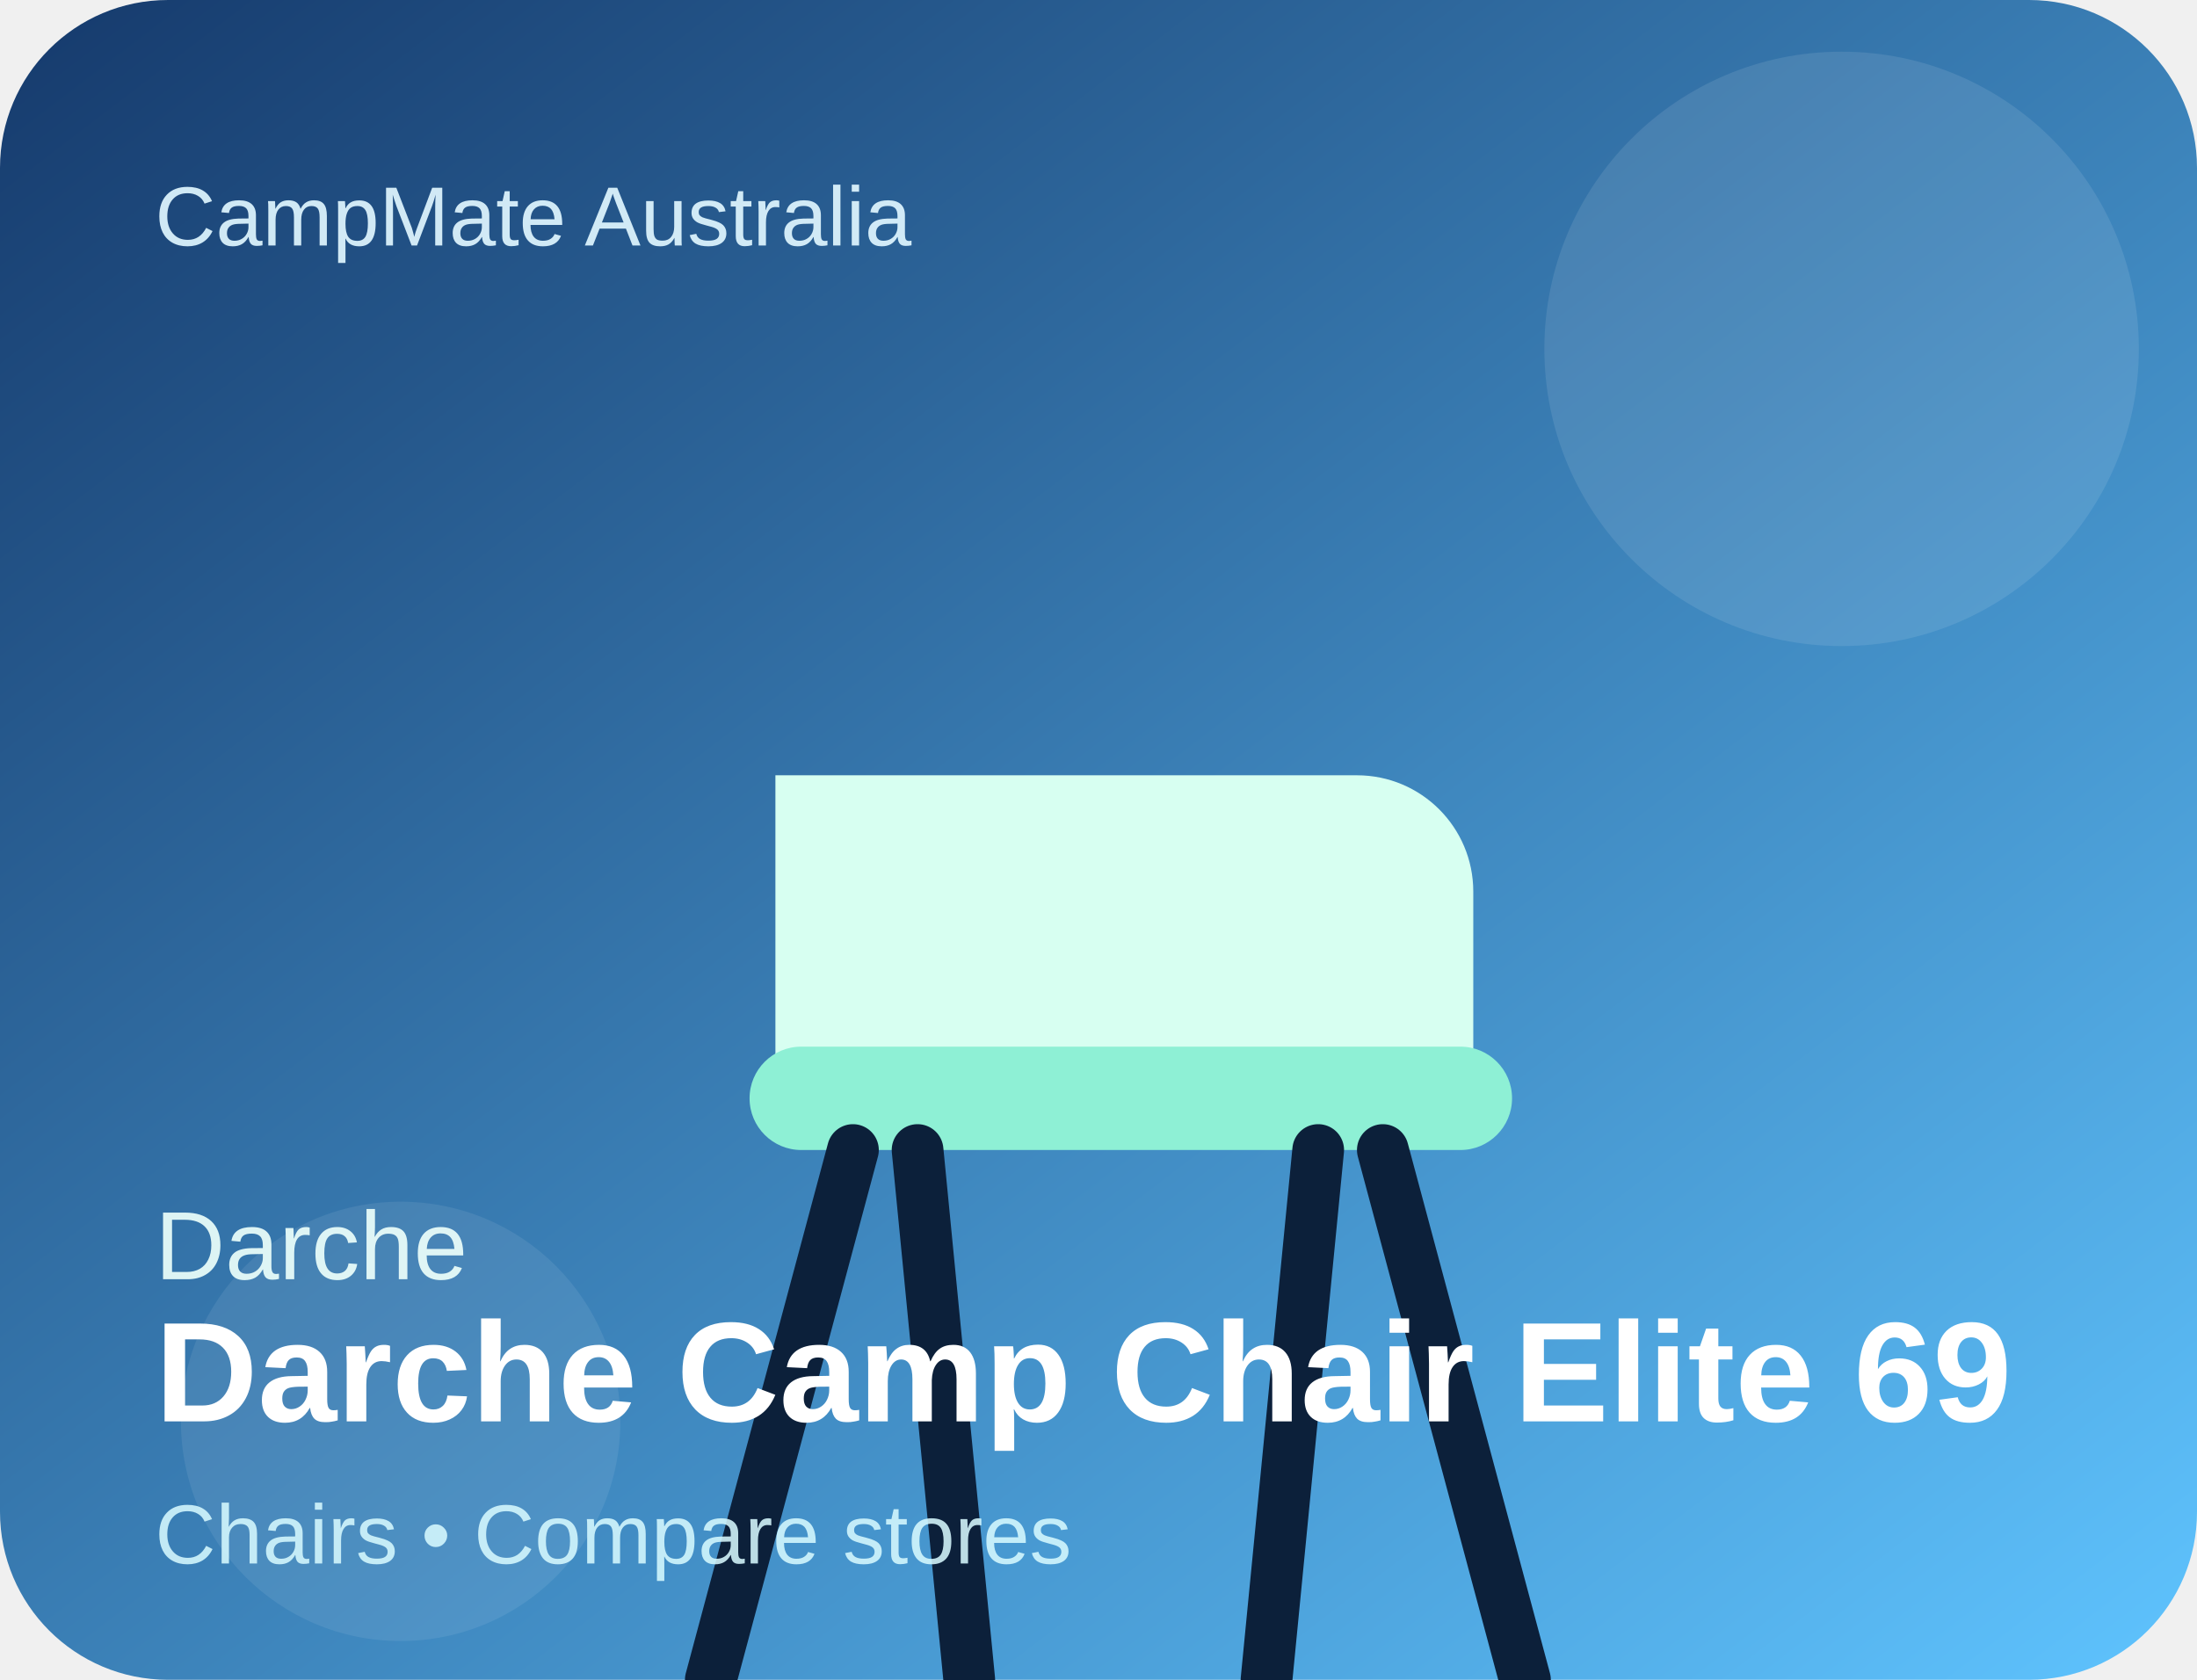
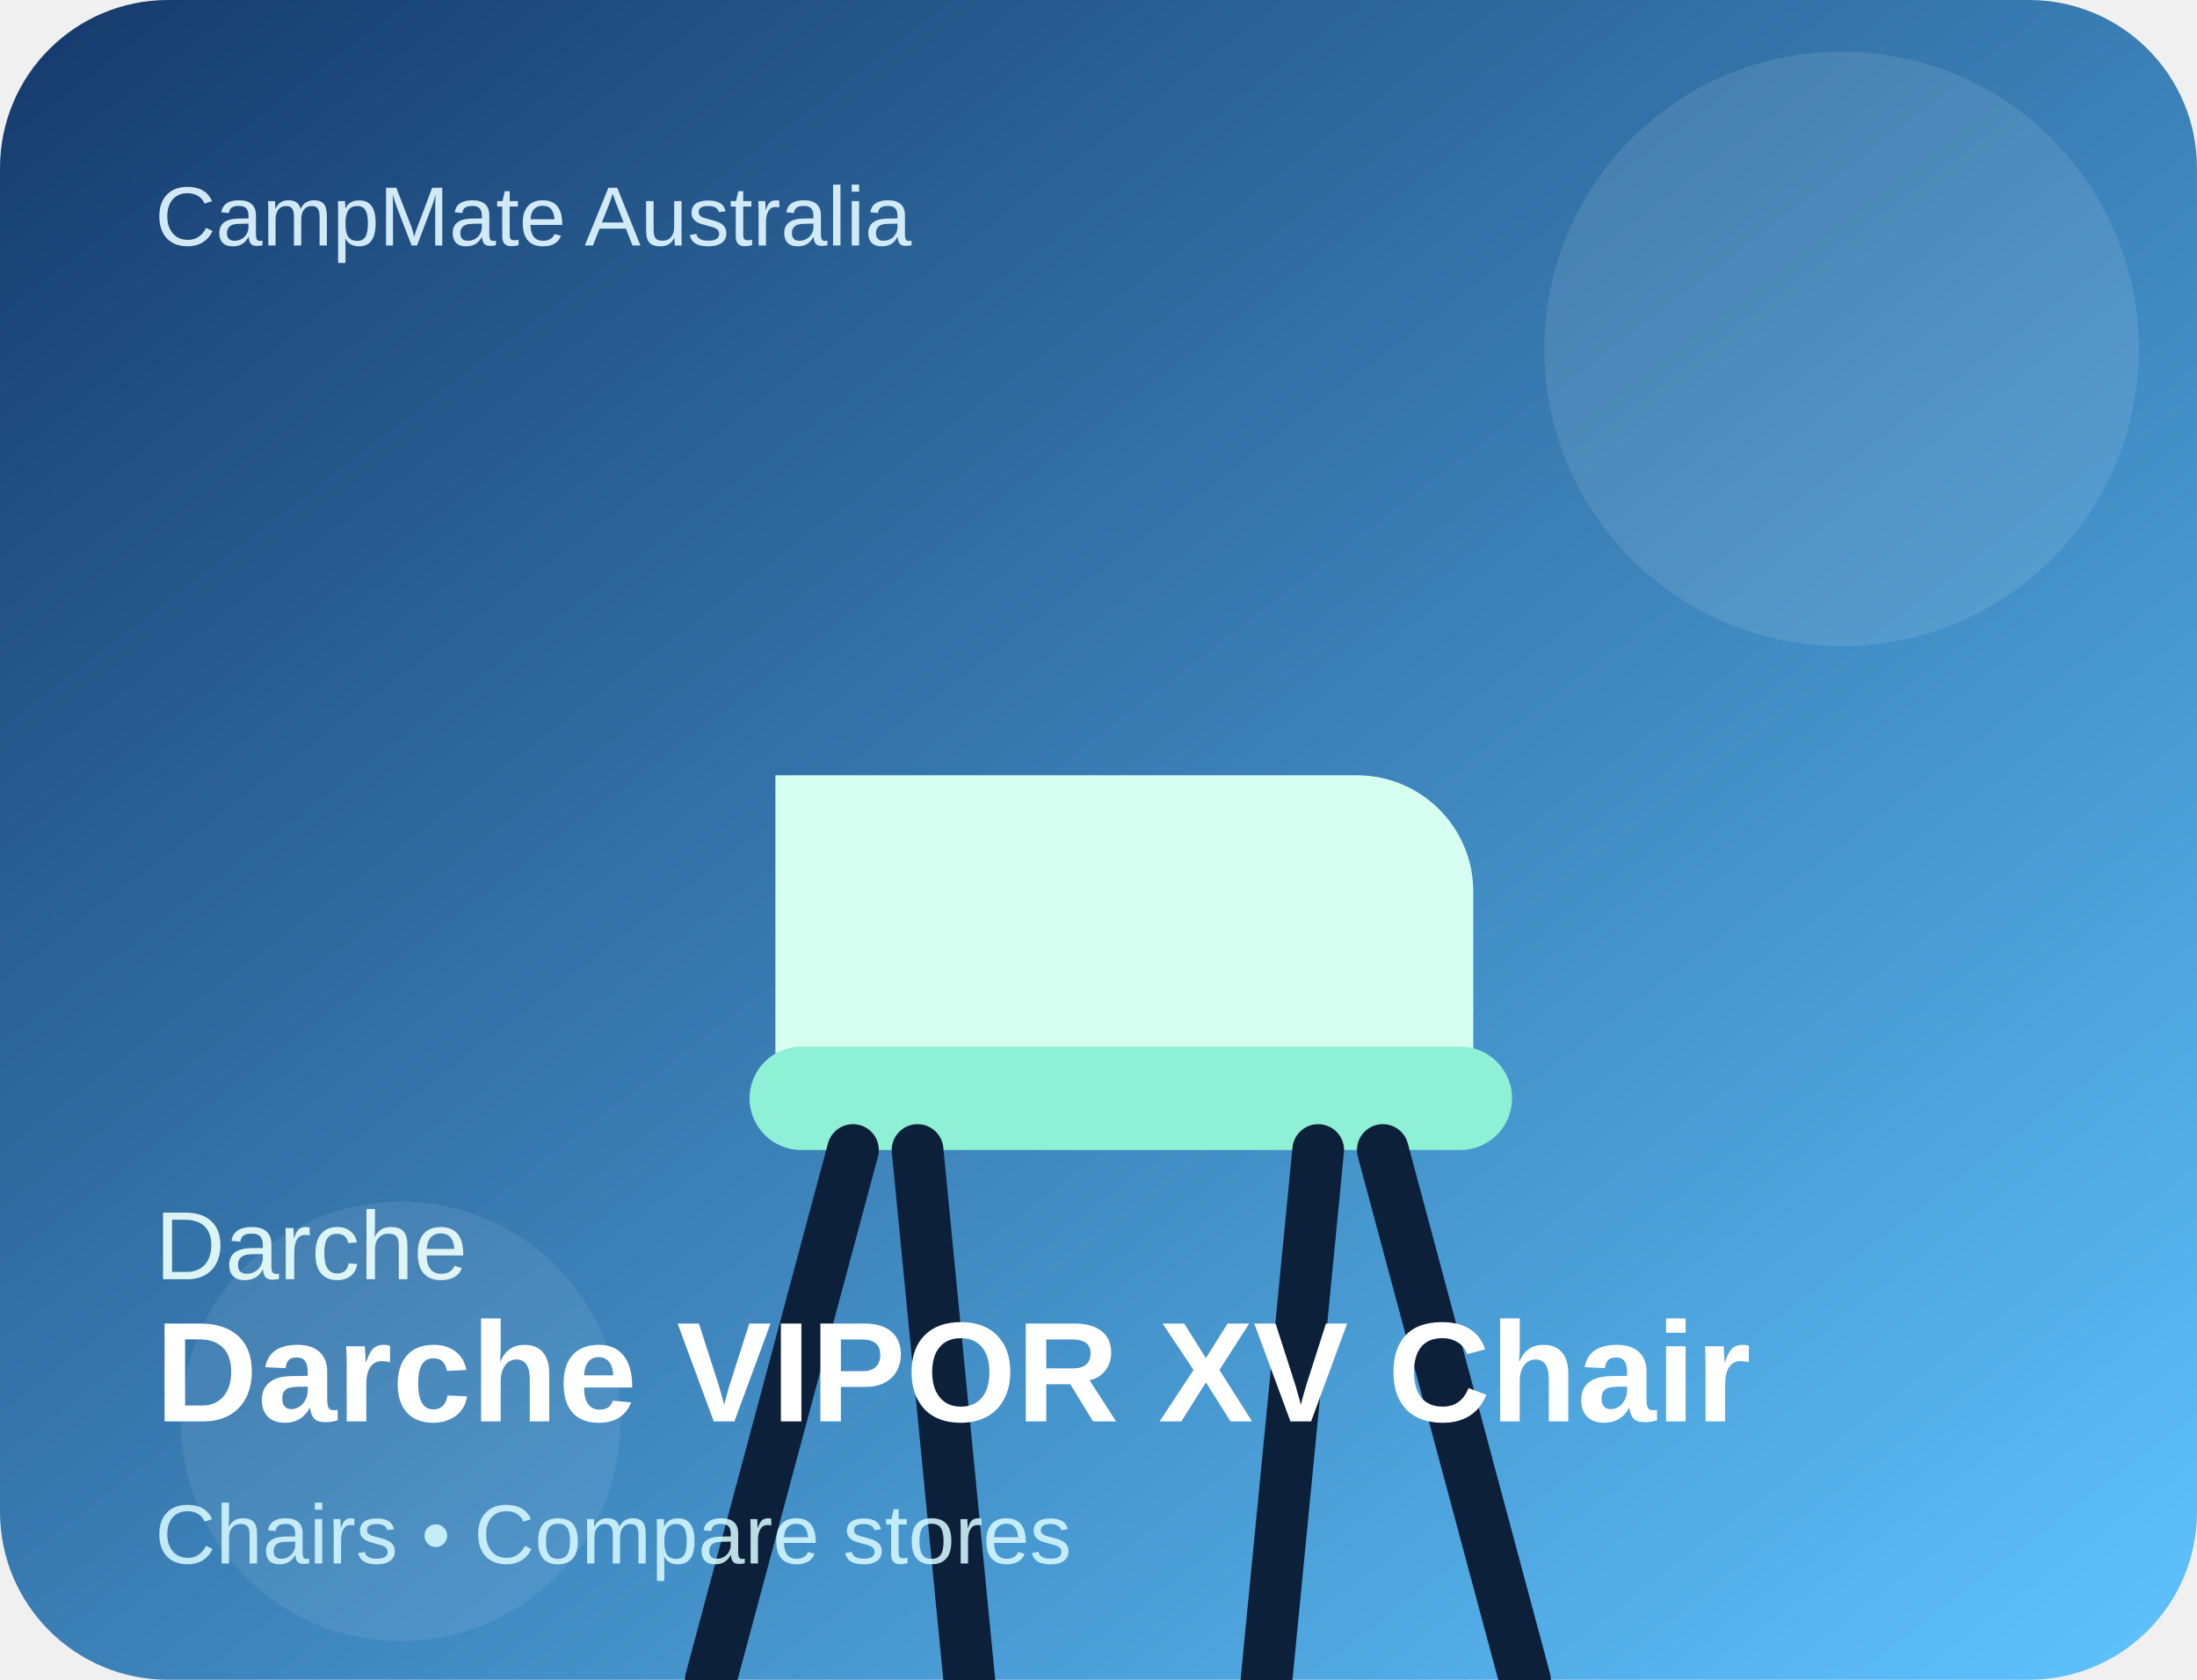
- <svg xmlns="http://www.w3.org/2000/svg" viewBox="0 0 340 260" role="img" aria-label="Darche Camp Chair Elite 69">
+ <svg xmlns="http://www.w3.org/2000/svg" viewBox="0 0 340 260" role="img" aria-label="Darche VIPOR XV Chair">
  <defs>
    <linearGradient id="g" x1="0" y1="0" x2="1" y2="1">
      <stop offset="0%" stop-color="#15396b" />
      <stop offset="100%" stop-color="#5fc4ff" />
    </linearGradient>
  </defs>
  <rect width="340" height="260" rx="26" fill="url(#g)" />
  <circle cx="285" cy="54" r="46" fill="#ffffff" opacity="0.10" />
  <circle cx="62" cy="220" r="34" fill="#ffffff" opacity="0.08" />
  <path d="M120 120 h90 a18 18 0 0 1 18 18 v26 h-108z" fill="#d7fff1" />
  <rect x="116" y="162" width="118" height="16" rx="8" fill="#8ef0d5" />
  <path d="M132 178 L110 260 M214 178 L236 260 M142 178 L150 260 M204 178 L196 260" stroke="#0c203a" stroke-width="8" stroke-linecap="round" />
  <text x="24" y="38" font-family="Arial, Helvetica, sans-serif" font-size="13" fill="#dff6ff" opacity="0.92">CampMate Australia</text>
  <text x="24" y="198" font-family="Arial, Helvetica, sans-serif" font-size="15" fill="#ecfffb" opacity="0.92">Darche</text>
-   <text x="24" y="220" font-family="Arial, Helvetica, sans-serif" font-size="22" font-weight="700" fill="#ffffff">Darche Camp Chair Elite 69</text>
+   <text x="24" y="220" font-family="Arial, Helvetica, sans-serif" font-size="22" font-weight="700" fill="#ffffff">Darche VIPOR XV Chair</text>
  <text x="24" y="242" font-family="Arial, Helvetica, sans-serif" font-size="13" fill="#d8faff" opacity="0.86">Chairs • Compare stores</text>
</svg>
